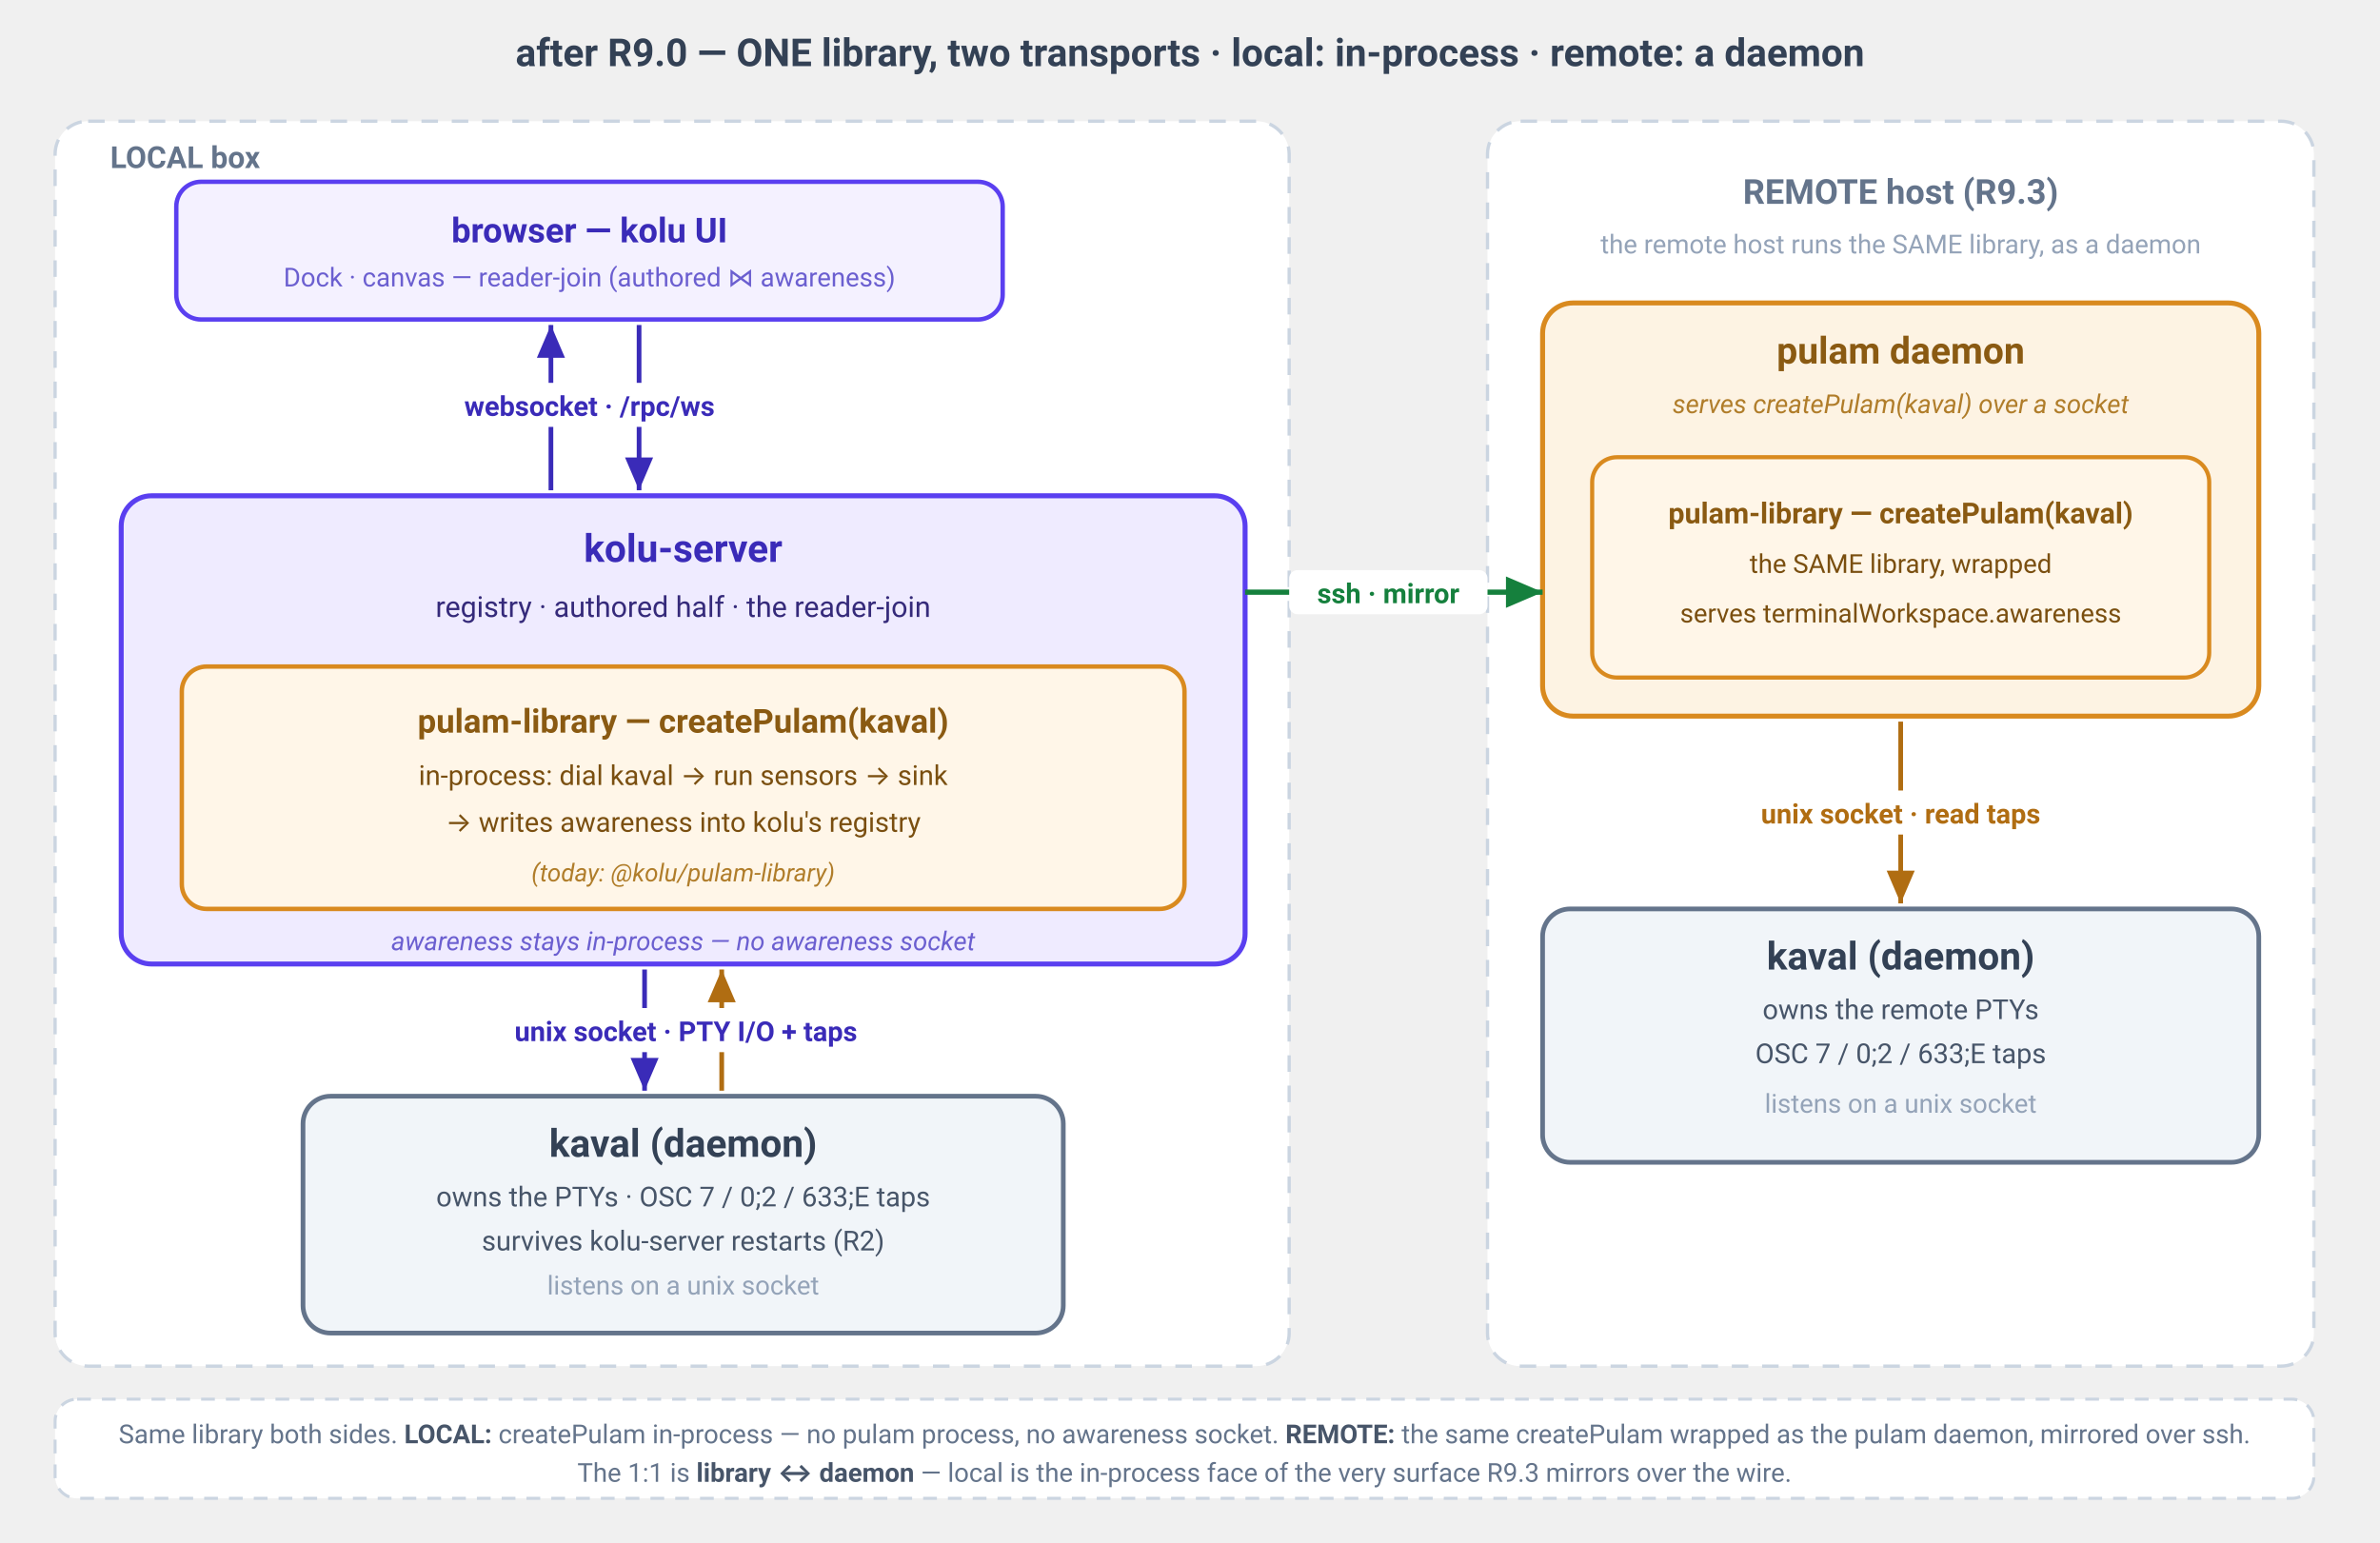
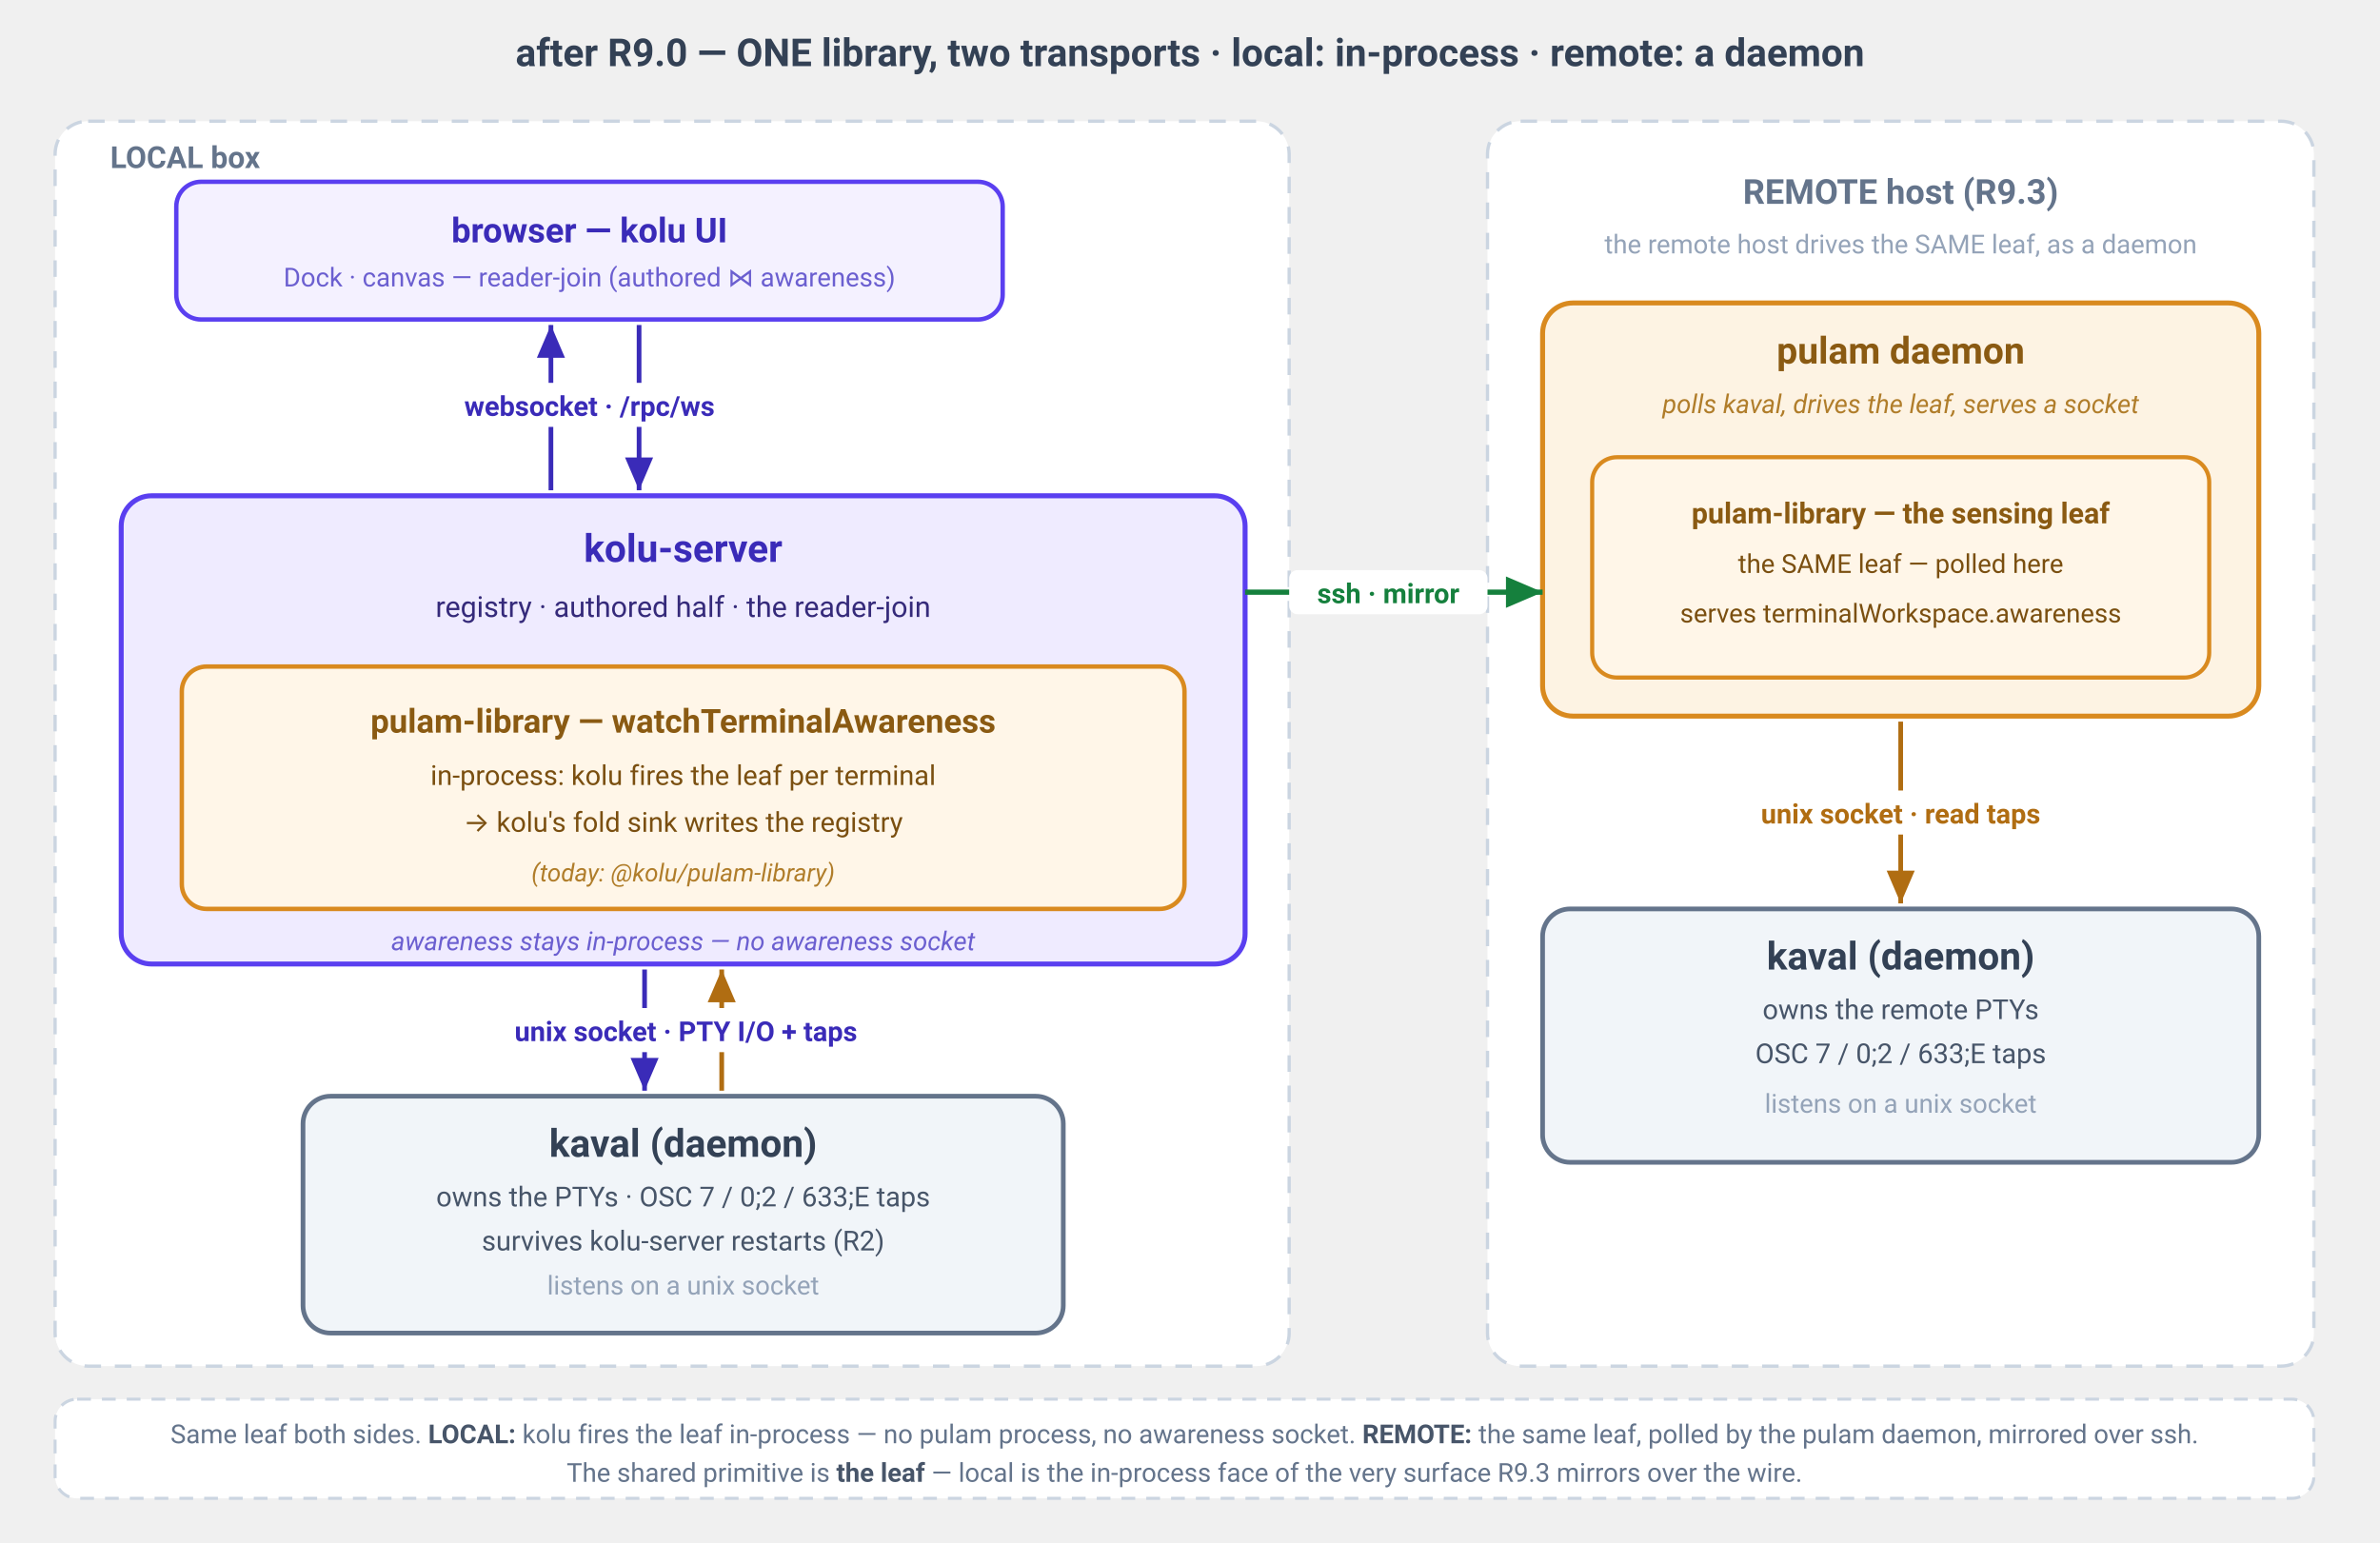
<svg xmlns="http://www.w3.org/2000/svg" viewBox="0 0 864 560" font-family="ui-sans-serif,system-ui,-apple-system,Segoe UI,Roboto,sans-serif">
  <defs>
    <marker id="b" markerWidth="9" markerHeight="9" refX="7" refY="3" orient="auto">
      <path d="M0,0 L7,3 L0,6 Z" fill="#3a2bb8" />
    </marker>
    <marker id="g" markerWidth="9" markerHeight="9" refX="7" refY="3" orient="auto">
      <path d="M0,0 L7,3 L0,6 Z" fill="#15803d" />
    </marker>
    <marker id="a" markerWidth="9" markerHeight="9" refX="7" refY="3" orient="auto">
      <path d="M0,0 L7,3 L0,6 Z" fill="#b06d12" />
    </marker>
  </defs>
  <text x="432" y="24" text-anchor="middle" font-size="14" font-weight="700" fill="#334155">after R9.0 — ONE library, two transports · local: in-process · remote: a daemon</text>
  <rect x="20" y="44" width="448" height="452" rx="12" fill="#ffffff" stroke="#cbd5e1" stroke-width="1.2" stroke-dasharray="6 5" />
  <text x="40" y="61" font-size="11" font-weight="700" fill="#64748b">LOCAL box</text>
  <rect x="64" y="66" width="300" height="50" rx="9" fill="#f4f1ff" stroke="#5a3ff0" stroke-width="1.6" />
  <text x="214" y="88" text-anchor="middle" font-size="12.5" font-weight="700" fill="#3a2bb8">browser — kolu UI</text>
  <text x="214" y="104" text-anchor="middle" font-size="9.5" fill="#6b5fd0">Dock · canvas — reader-join (authored ⋈ awareness)</text>
  <rect x="44" y="180" width="408" height="170" rx="11" fill="#efebff" stroke="#5a3ff0" stroke-width="1.8" />
  <text x="248" y="204" text-anchor="middle" font-size="14" font-weight="700" fill="#3a2bb8">kolu-server</text>
  <text x="248" y="224" text-anchor="middle" font-size="10.5" fill="#352a7a">registry · authored half · the reader-join</text>
  <rect x="66" y="242" width="364" height="88" rx="9" fill="#fff6e8" stroke="#d98a1f" stroke-width="1.6" />
-   <text x="248" y="266" text-anchor="middle" font-size="12" font-weight="700" fill="#8a5a12">pulam-library — createPulam(kaval)</text>
-   <text x="248" y="285" text-anchor="middle" font-size="10" fill="#7a4f10">in-process: dial kaval → run sensors → sink</text>
-   <text x="248" y="302" text-anchor="middle" font-size="10" fill="#7a4f10">→ writes awareness into kolu's registry</text>
+   <text x="248" y="266" text-anchor="middle" font-size="12" font-weight="700" fill="#8a5a12">pulam-library — watchTerminalAwareness</text>
+   <text x="248" y="285" text-anchor="middle" font-size="10" fill="#7a4f10">in-process: kolu fires the leaf per terminal</text>
+   <text x="248" y="302" text-anchor="middle" font-size="10" fill="#7a4f10">→ kolu's fold sink writes the registry</text>
  <text x="248" y="320" text-anchor="middle" font-size="9" font-style="italic" fill="#b07d2a">(today: @kolu/pulam-library)</text>
  <text x="248" y="345" text-anchor="middle" font-size="9.5" font-style="italic" fill="#6b5fd0">awareness stays in-process — no awareness socket</text>
  <rect x="110" y="398" width="276" height="86" rx="10" fill="#f1f5f9" stroke="#64748b" stroke-width="1.7" />
  <text x="248" y="420" text-anchor="middle" font-size="14" font-weight="700" fill="#334155">kaval  (daemon)</text>
  <text x="248" y="438" text-anchor="middle" font-size="10" fill="#475569">owns the PTYs · OSC 7 / 0;2 / 633;E taps</text>
  <text x="248" y="454" text-anchor="middle" font-size="10" fill="#475569">survives kolu-server restarts (R2)</text>
  <text x="248" y="470" text-anchor="middle" font-size="9.5" fill="#94a3b8">listens on a unix socket</text>
  <line x1="232" y1="118" x2="232" y2="178" stroke="#3a2bb8" stroke-width="1.7" marker-end="url(#b)" />
  <line x1="200" y1="178" x2="200" y2="118" stroke="#3a2bb8" stroke-width="1.7" marker-end="url(#b)" />
  <rect x="158" y="139" width="112" height="16" rx="3" fill="#fff" />
  <text x="214" y="151" text-anchor="middle" font-size="10" font-weight="700" fill="#3a2bb8">websocket · /rpc/ws</text>
  <line x1="234" y1="352" x2="234" y2="396" stroke="#3a2bb8" stroke-width="1.7" marker-end="url(#b)" />
  <line x1="262" y1="396" x2="262" y2="352" stroke="#b06d12" stroke-width="1.7" marker-end="url(#a)" />
  <rect x="168" y="366" width="162" height="16" rx="3" fill="#fff" />
  <text x="249" y="378" text-anchor="middle" font-size="10" font-weight="700" fill="#3a2bb8">unix socket · PTY I/O + taps</text>
  <rect x="540" y="44" width="300" height="452" rx="12" fill="#ffffff" stroke="#cbd5e1" stroke-width="1.2" stroke-dasharray="6 5" />
  <text x="690" y="74" text-anchor="middle" font-size="12.5" font-weight="700" fill="#64748b">REMOTE host (R9.3)</text>
-   <text x="690" y="92" text-anchor="middle" font-size="9.5" fill="#94a3b8">the remote host runs the SAME library, as a daemon</text>
+   <text x="690" y="92" text-anchor="middle" font-size="9.5" fill="#94a3b8">the remote host drives the SAME leaf, as a daemon</text>
  <rect x="560" y="110" width="260" height="150" rx="11" fill="#fdf3e3" stroke="#d98a1f" stroke-width="1.8" />
  <text x="690" y="132" text-anchor="middle" font-size="13.5" font-weight="700" fill="#8a5a12">pulam daemon</text>
-   <text x="690" y="150" text-anchor="middle" font-size="9.5" font-style="italic" fill="#b07d2a">serves createPulam(kaval) over a socket</text>
+   <text x="690" y="150" text-anchor="middle" font-size="9.5" font-style="italic" fill="#b07d2a">polls kaval, drives the leaf, serves a socket</text>
  <rect x="578" y="166" width="224" height="80" rx="9" fill="#fff6e8" stroke="#d98a1f" stroke-width="1.5" />
-   <text x="690" y="190" text-anchor="middle" font-size="10.5" font-weight="700" fill="#8a5a12">pulam-library — createPulam(kaval)</text>
-   <text x="690" y="208" text-anchor="middle" font-size="9.5" fill="#7a4f10">the SAME library, wrapped</text>
+   <text x="690" y="190" text-anchor="middle" font-size="10.5" font-weight="700" fill="#8a5a12">pulam-library — the sensing leaf</text>
+   <text x="690" y="208" text-anchor="middle" font-size="9.5" fill="#7a4f10">the SAME leaf — polled here</text>
  <text x="690" y="226" text-anchor="middle" font-size="9.5" fill="#7a4f10">serves terminalWorkspace.awareness</text>
  <rect x="560" y="330" width="260" height="92" rx="10" fill="#f1f5f9" stroke="#64748b" stroke-width="1.7" />
  <text x="690" y="352" text-anchor="middle" font-size="14" font-weight="700" fill="#334155">kaval  (daemon)</text>
  <text x="690" y="370" text-anchor="middle" font-size="10" fill="#475569">owns the remote PTYs</text>
  <text x="690" y="386" text-anchor="middle" font-size="10" fill="#475569">OSC 7 / 0;2 / 633;E taps</text>
  <text x="690" y="404" text-anchor="middle" font-size="9.5" fill="#94a3b8">listens on a unix socket</text>
  <line x1="452" y1="215" x2="560" y2="215" stroke="#15803d" stroke-width="1.9" marker-end="url(#g)" />
  <rect x="468" y="207" width="72" height="16" rx="3" fill="#fff" />
  <text x="504" y="219" text-anchor="middle" font-size="10" font-weight="700" fill="#15803d">ssh · mirror</text>
  <line x1="690" y1="262" x2="690" y2="328" stroke="#b06d12" stroke-width="1.7" marker-end="url(#a)" />
  <rect x="620" y="287" width="140" height="16" rx="3" fill="#fff" />
  <text x="690" y="299" text-anchor="middle" font-size="10" font-weight="700" fill="#b06d12">unix socket · read taps</text>
  <rect x="20" y="508" width="820" height="36" rx="8" fill="#ffffff" stroke="#cbd5e1" stroke-width="1.1" stroke-dasharray="5 4" />
-   <text x="430" y="524" text-anchor="middle" font-size="9.5" fill="#64748b">Same library both sides. <tspan font-weight="700" fill="#475569">LOCAL:</tspan> createPulam in-process — no pulam process, no awareness socket. <tspan font-weight="700" fill="#475569">REMOTE:</tspan> the same createPulam wrapped as the pulam daemon, mirrored over ssh.</text>
-   <text x="430" y="538" text-anchor="middle" font-size="9.5" fill="#64748b">The 1:1 is <tspan font-weight="700" fill="#475569">library ↔ daemon</tspan> — local is the in-process face of the very surface R9.3 mirrors over the wire.</text>
+   <text x="430" y="524" text-anchor="middle" font-size="9.5" fill="#64748b">Same leaf both sides. <tspan font-weight="700" fill="#475569">LOCAL:</tspan> kolu fires the leaf in-process — no pulam process, no awareness socket. <tspan font-weight="700" fill="#475569">REMOTE:</tspan> the same leaf, polled by the pulam daemon, mirrored over ssh.</text>
+   <text x="430" y="538" text-anchor="middle" font-size="9.5" fill="#64748b">The shared primitive is <tspan font-weight="700" fill="#475569">the leaf</tspan> — local is the in-process face of the very surface R9.3 mirrors over the wire.</text>
</svg>
